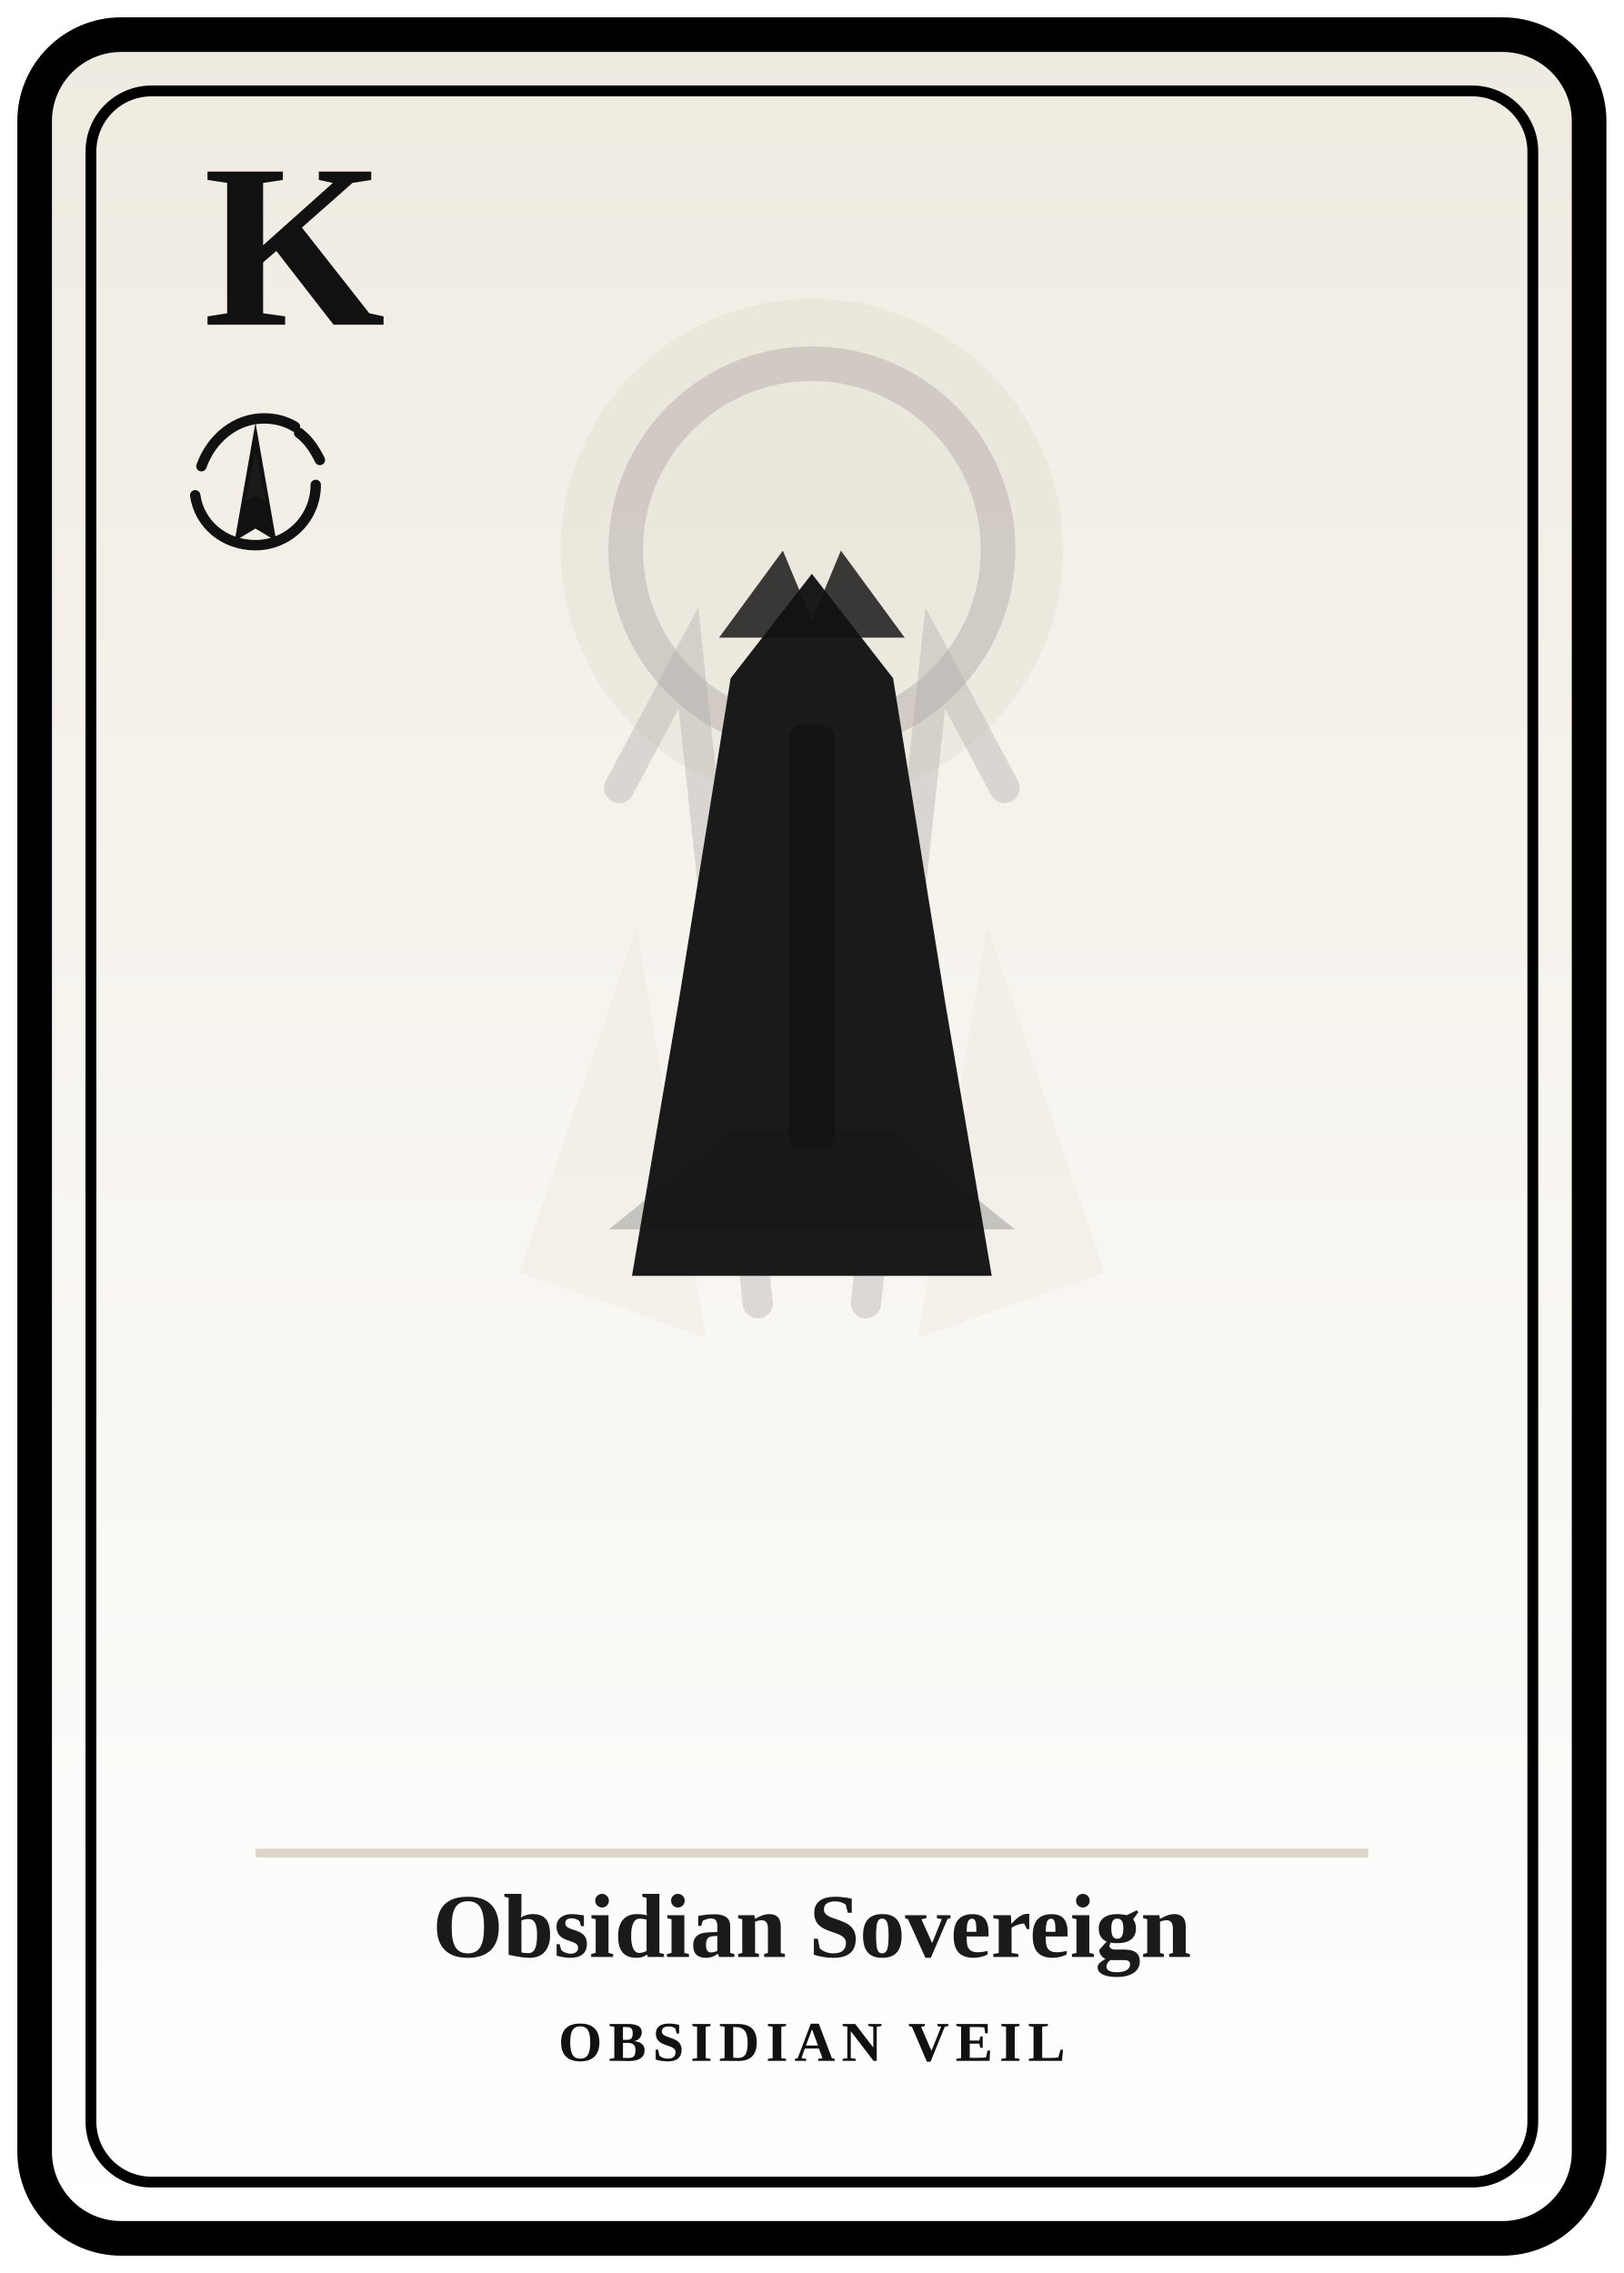
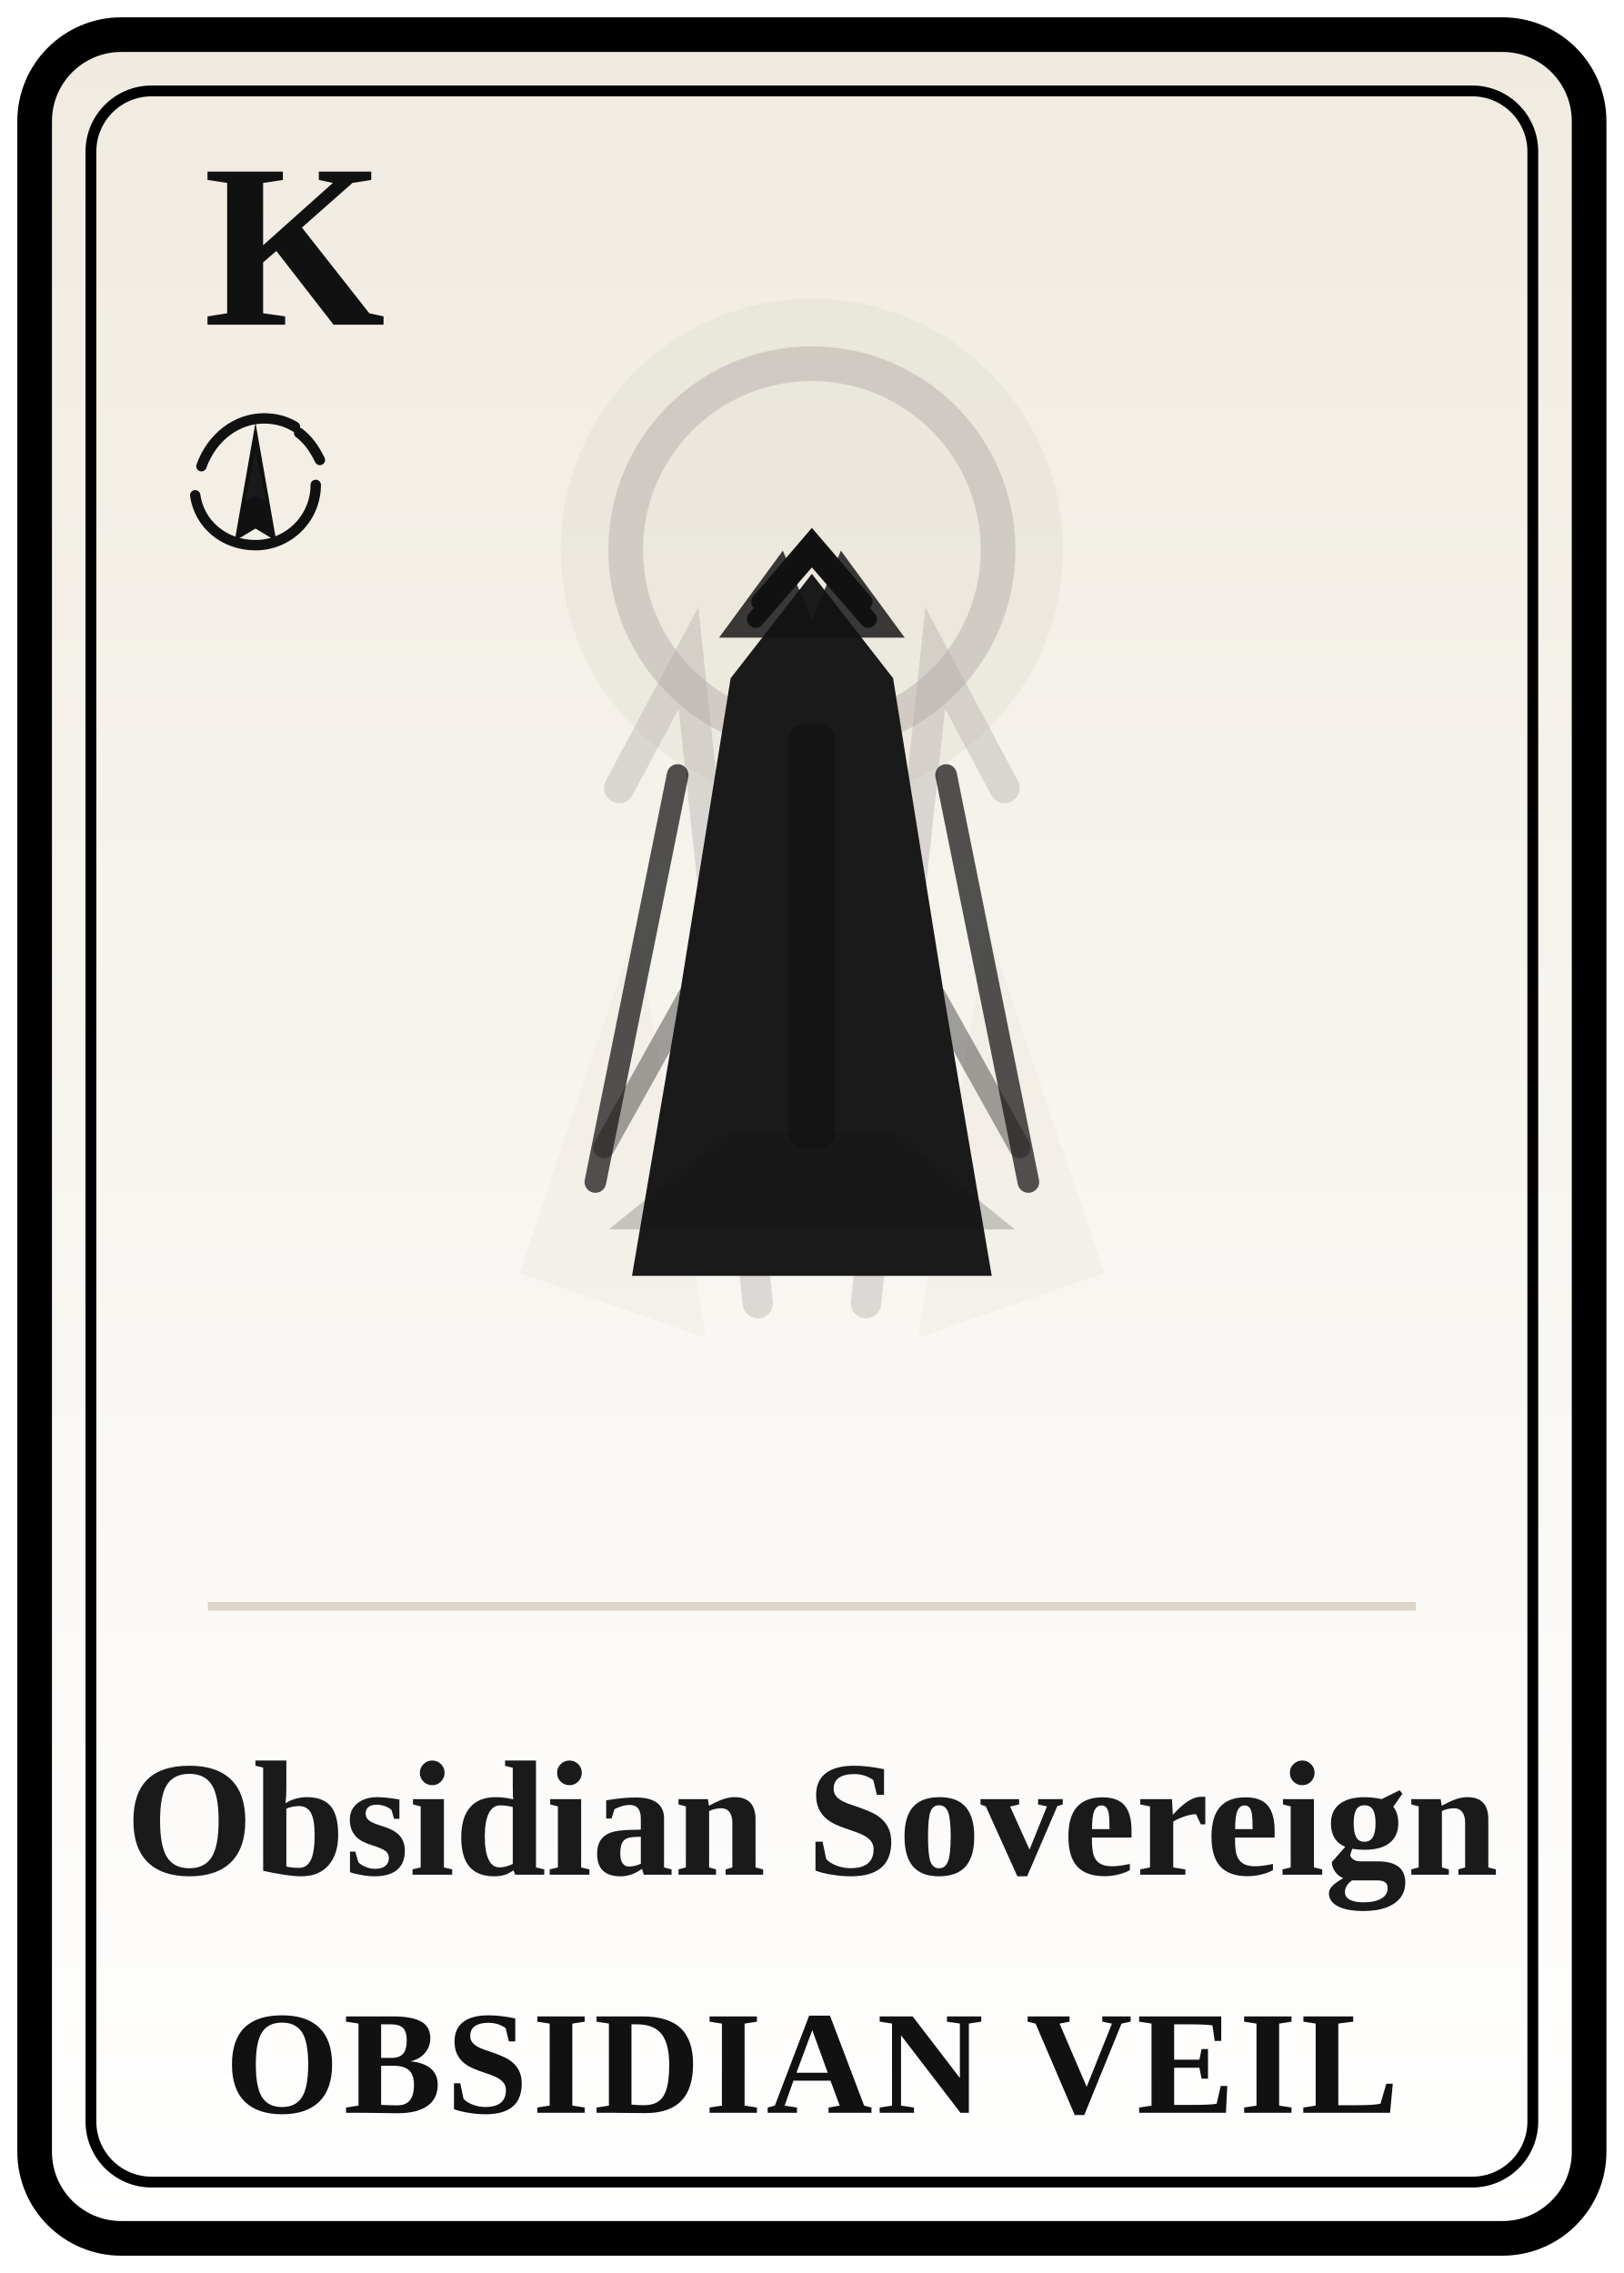
<svg xmlns="http://www.w3.org/2000/svg" viewBox="0 0 750 1050" role="img" aria-labelledby="title desc">
  <defs>
    <linearGradient id="bg-obsidian_veil_king" x1="0" x2="0" y1="0" y2="1">
      <stop offset="0%" stop-color="#f0ebe1" />
      <stop offset="100%" stop-color="#ffffff" />
    </linearGradient>
  </defs>
  <rect x="16" y="16" width="718" height="1018" rx="40" fill="url(#bg-obsidian_veil_king)" stroke="#000000" stroke-width="16" />
  <rect x="42" y="42" width="666" height="966" rx="28" fill="none" stroke="#000000" stroke-width="5" />
  <g transform="translate(94,150)">
    <text x="0" y="0" font-size="108" font-weight="700" fill="#111111">K</text>
    <g transform="translate(24,74)">
      <g transform="translate(0,0) scale(0.48)">
        <path d="M58 0 C58 32 32 58 0 58 C-30 58 -54 38 -58 10" fill="none" stroke="#111111" stroke-width="10" stroke-linecap="round" />
        <path d="M-52 -18 C-42 -46 -18 -64 8 -64 C18 -64 28 -62 38 -56" fill="none" stroke="#111111" stroke-width="10" stroke-linecap="round" />
        <path d="M42 -50 C50 -44 56 -36 62 -24" fill="none" stroke="#111111" stroke-width="10" stroke-linecap="round" />
        <path d="M0 -60 L20 54 L0 42 L-20 54 Z" fill="#111111" />
        <path d="M0 -32 L10 16 L0 10 L-10 16 Z" fill="#1a1a1a" />
      </g>
    </g>
  </g>
  <g opacity="0.95">
    <circle cx="375" cy="254" r="116" fill="#ddd5c8" opacity="0.34" />
    <circle cx="375" cy="254" r="86" fill="none" stroke="#a6a0a0" stroke-width="16" opacity="0.42" />
    <path d="M286 364 L318 304 L350 602" fill="none" stroke="#a6a0a0" stroke-width="14" stroke-linecap="round" opacity="0.36" />
    <path d="M464 364 L432 304 L400 602" fill="none" stroke="#a6a0a0" stroke-width="14" stroke-linecap="round" opacity="0.36" />
    <path d="M240 588 L294 428 L326 618 Z" fill="#ddd5c8" opacity="0.22" />
    <path d="M510 588 L456 428 L424 618 Z" fill="#ddd5c8" opacity="0.22" />
  </g>
+   <g transform="translate(375,432) scale(1.0)">
+     <path d="M-100 114 L-62 -74 M100 114 L62 -74" fill="none" stroke="#111111" stroke-width="10" stroke-linecap="round" opacity="0.72" />
+     <path d="M-24 -154 L0 -182 L24 -154" fill="none" stroke="#111111" stroke-width="8" stroke-linecap="round" />
+   </g>
+   <g transform="translate(375,432) scale(1.0)">
+     <path d="M-96 98 L-58 30 L0 30 L58 30 L96 98" fill="none" stroke="#111111" stroke-width="10" stroke-linecap="round" opacity="0.38" />
+     <path d="M-26 -146 L0 -176 L26 -146" fill="none" stroke="#111111" stroke-width="8" stroke-linecap="round" />
+   </g>
  <g transform="translate(375,450) scale(1.34)">
    <path d="M0 -138 L28 -102 L46 10 L62 104 L-62 104 L-46 10 L-28 -102 Z" fill="#1a1a1a" />
    <path d="M-32 -116 L-10 -146 L0 -122 L10 -146 L32 -116" fill="#111111" opacity="0.82" />
    <path d="M-70 88 L-28 54 L28 54 L70 88" fill="#111111" opacity="0.2" />
    <rect x="-8" y="-86" width="16" height="146" rx="5" fill="#111111" opacity="0.74" />
  </g>
-   <line x1="118" y1="856" x2="632" y2="856" stroke="#ddd5c8" stroke-width="4" />
-   <text x="375" y="904" text-anchor="middle" font-size="42" font-weight="700" fill="#1a1a1a">Obsidian Sovereign</text>
-   <text x="375" y="952" text-anchor="middle" font-size="26" font-weight="700" fill="#111111" letter-spacing="3">OBSIDIAN VEIL</text>
+   <line x1="96" y1="742" x2="654" y2="742" stroke="#ddd5c8" stroke-width="4" />
+   <text x="375" y="866" text-anchor="middle" font-size="76" font-weight="700" fill="#1a1a1a">Obsidian Sovereign</text>
+   <text x="375" y="976" text-anchor="middle" font-size="68" font-weight="700" fill="#111111" letter-spacing="2">OBSIDIAN VEIL</text>
</svg>
